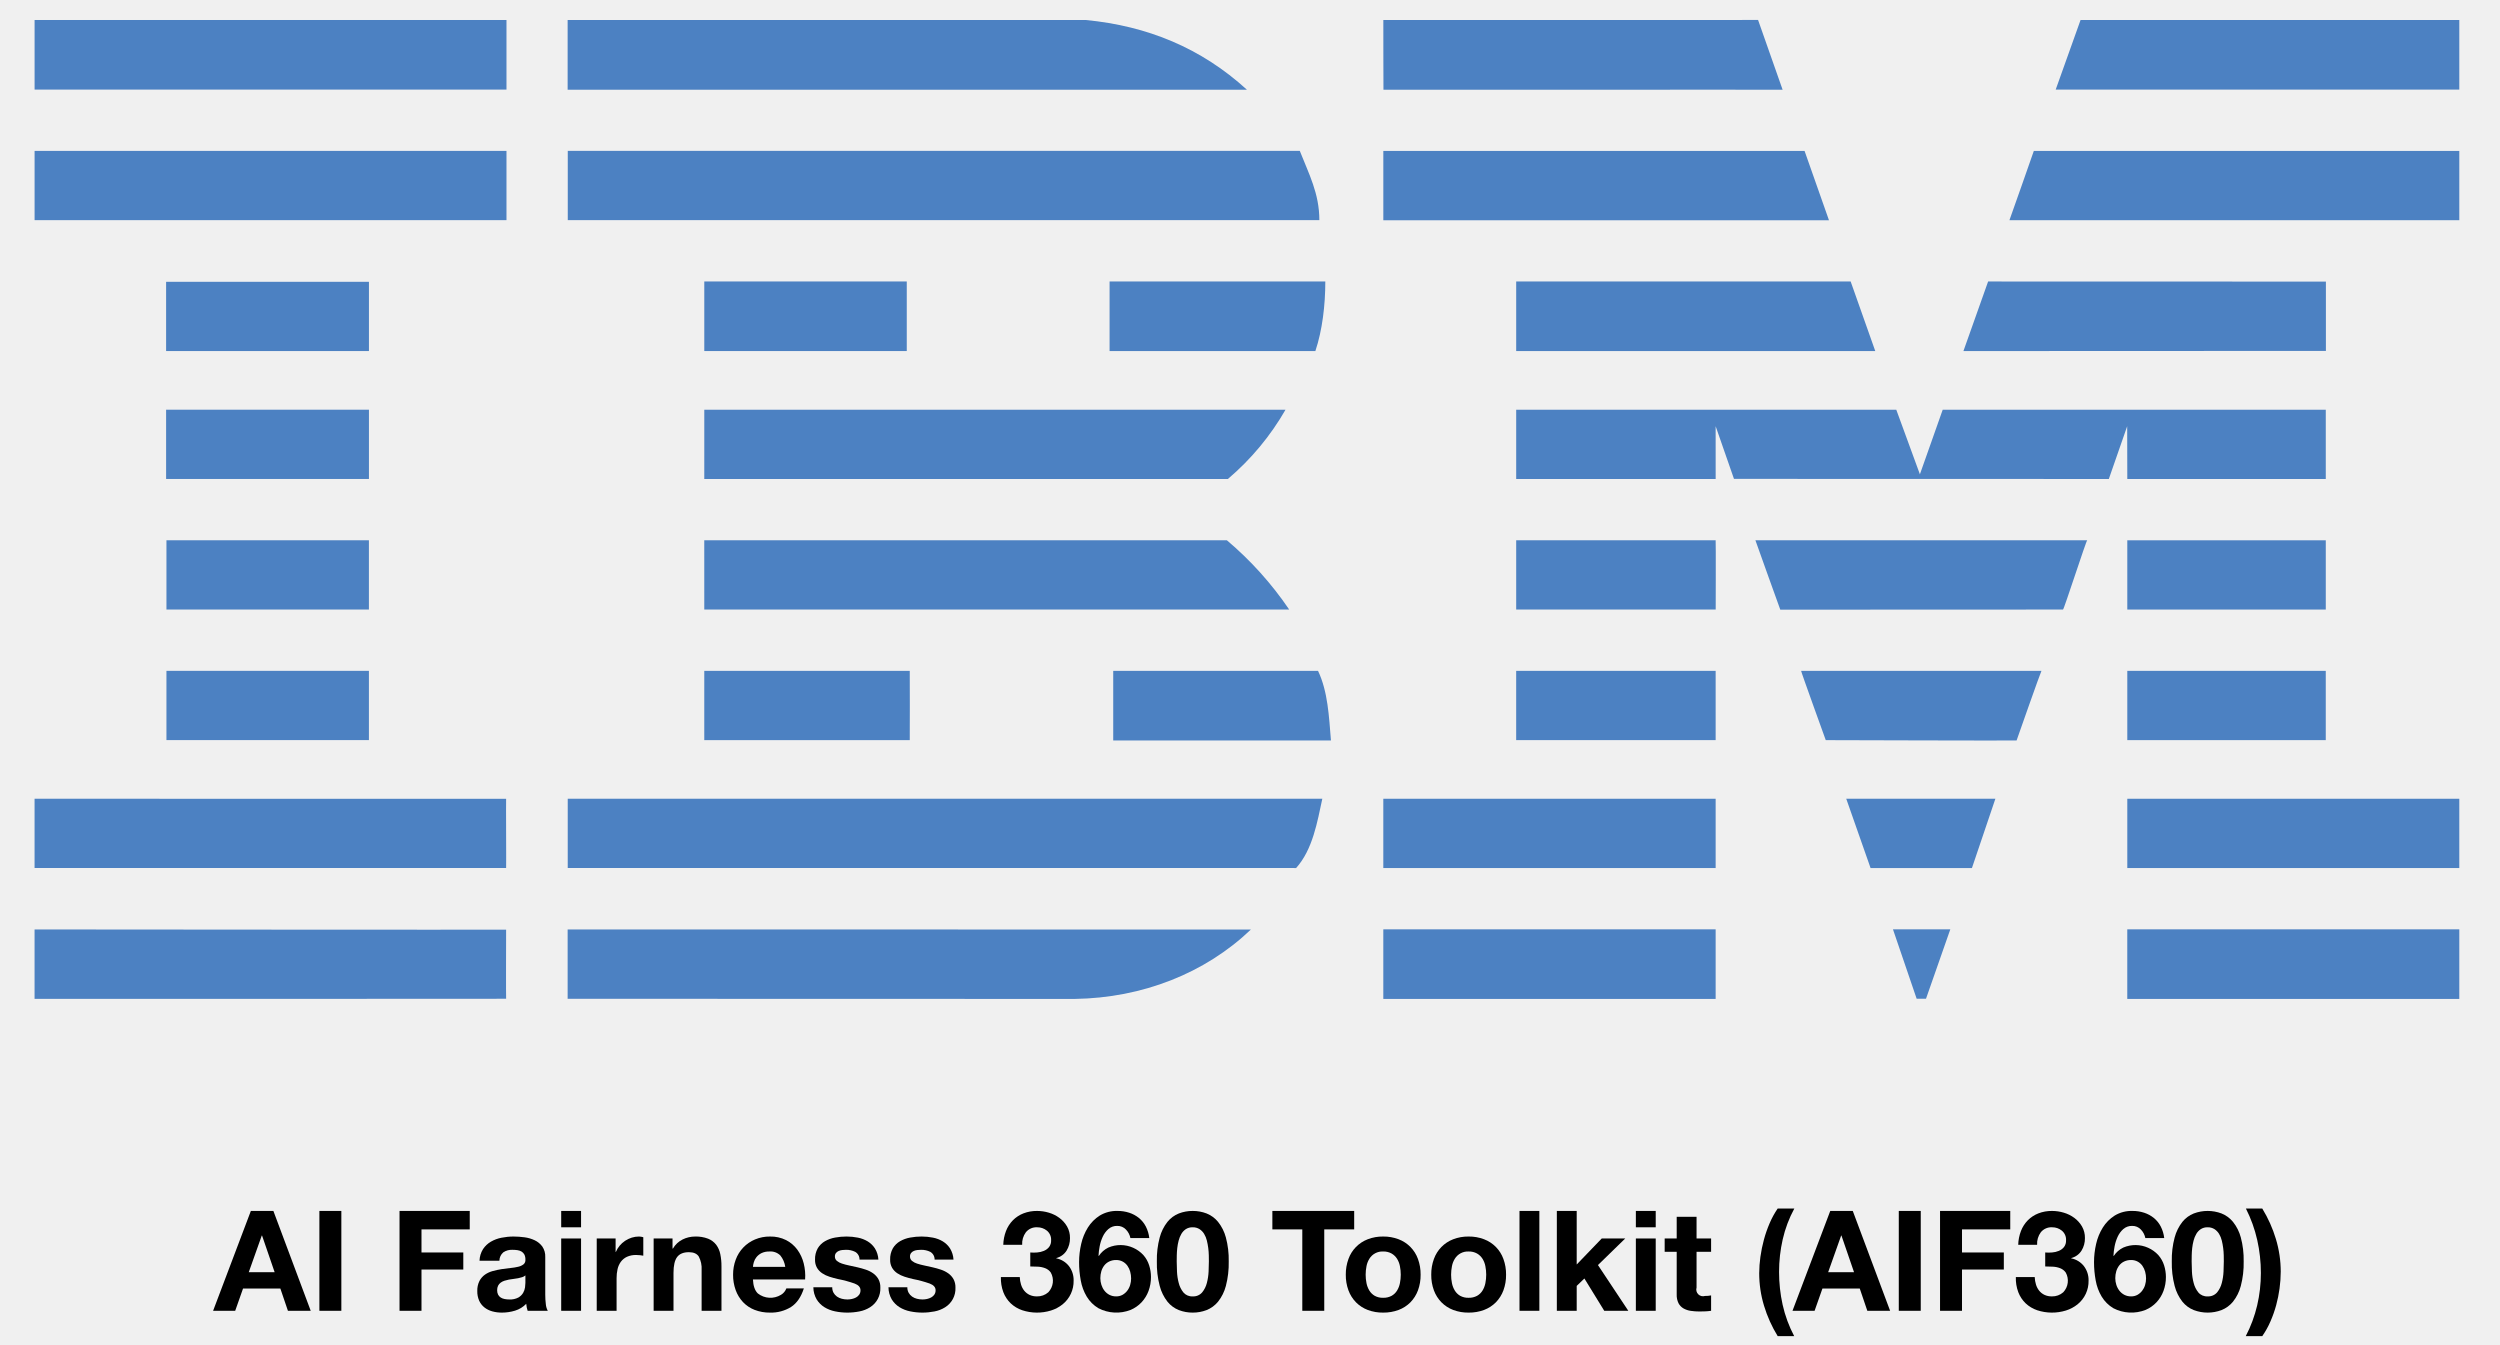
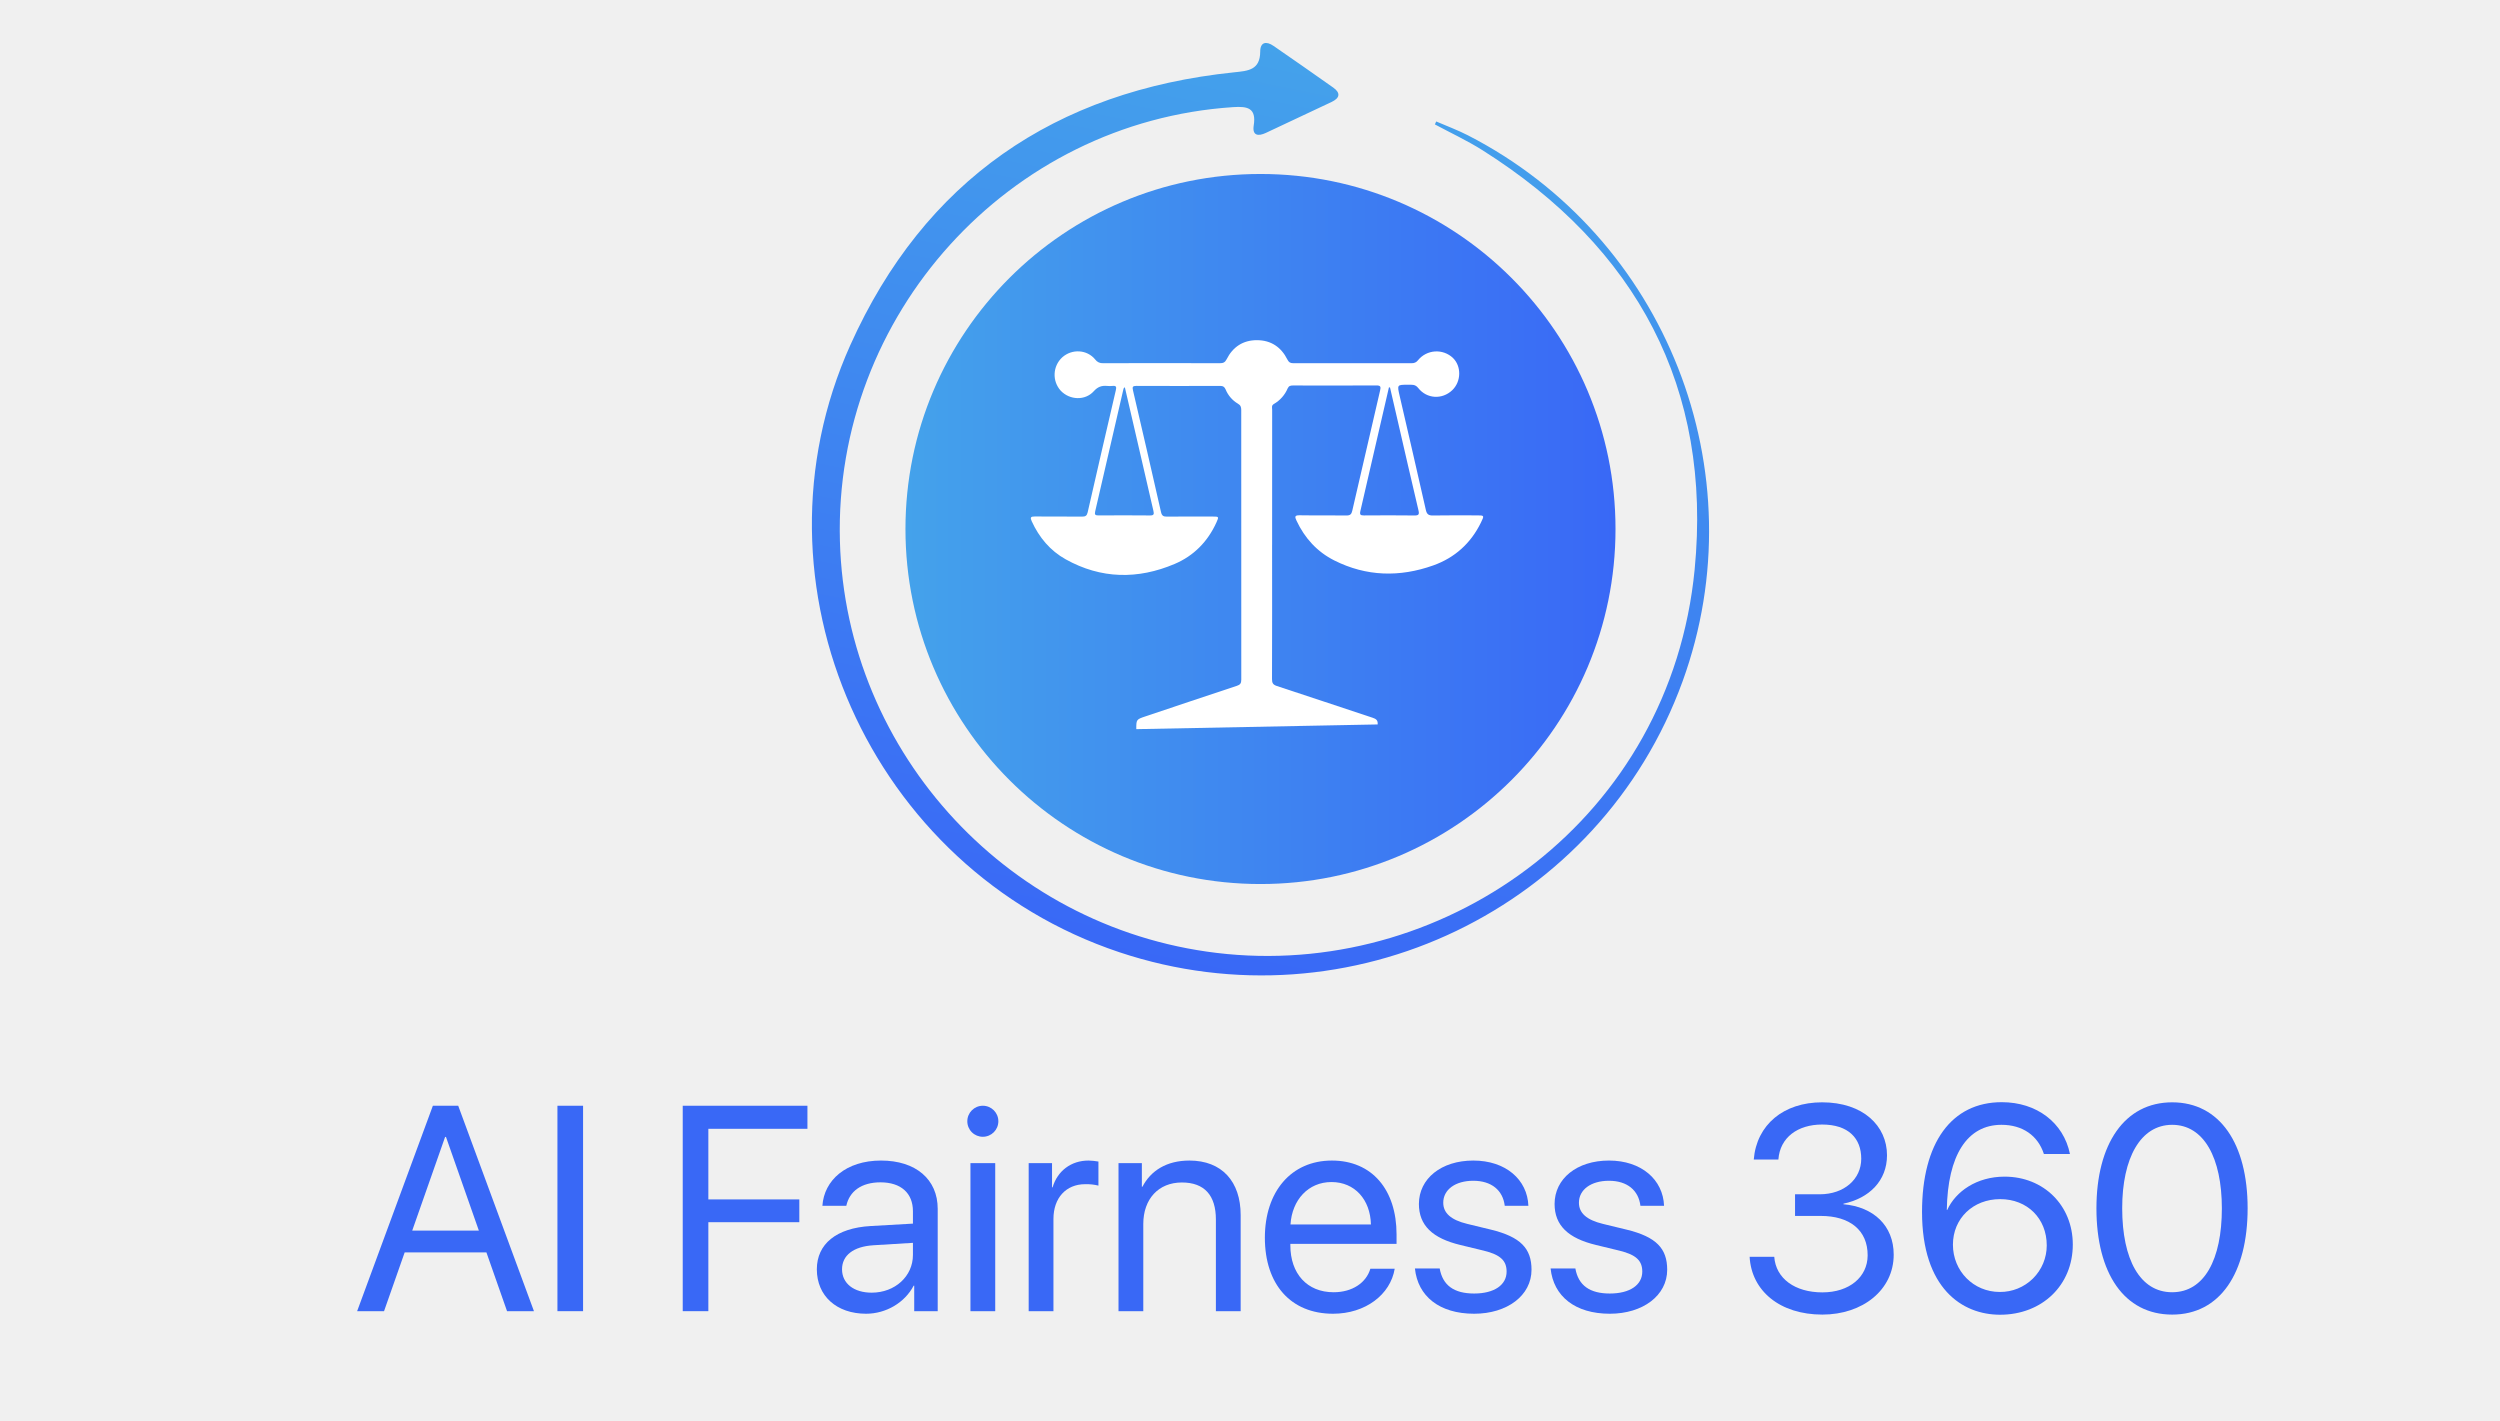
- <svg xmlns="http://www.w3.org/2000/svg" id="Layer_1" data-name="Layer 1" viewBox="0 0 1083.787 582.841">
+ <svg xmlns="http://www.w3.org/2000/svg" xmlns:xlink="http://www.w3.org/1999/xlink" id="Layer_1" data-name="Layer 1" viewBox="0 0 1978 1124">
  <defs>
-     <style>.cls-1{fill:#4c81c2;}</style>
+     <style>.cls-1{fill:#3968f6;}.cls-2{fill:url(#linear-gradient);}.cls-3{fill:#fff;}.cls-4{fill:url(#linear-gradient-2);}</style>
+     <linearGradient id="linear-gradient" x1="716.402" y1="418.551" x2="1278.19" y2="418.551" gradientUnits="userSpaceOnUse">
+       <stop offset="0" stop-color="#44a2eb" />
+       <stop offset="1" stop-color="#3968f6" />
+     </linearGradient>
+     <linearGradient id="linear-gradient-2" x1="11159.196" y1="-7872.619" x2="11889.988" y2="-7872.619" gradientTransform="matrix(-0.20036, 0.97972, 0.97972, 0.20036, 11021.618, -9307.138)" xlink:href="#linear-gradient" />
  </defs>
-   <polygon class="cls-1" points="1066.147 38.848 891.172 38.848 901.951 8.679 1066.147 8.679 1066.147 38.848" />
-   <path class="cls-1" d="M599.697,8.674l162.455-.019L772.789,38.897c.078-.043-173.038.037-173.038,0C599.752,38.854,599.647,8.674,599.697,8.674Z" />
-   <path class="cls-1" d="M470.675,8.668c26.776,2.583,50.048,12.122,69.879,30.223,0,0-294.475.031-294.475,0V8.661Z" />
-   <rect class="cls-1" x="14.995" y="8.668" width="204.571" height="30.17" />
-   <path class="cls-1" d="M1066.147,95.451H871.121S881.758,65.442,881.693,65.429h184.454Z" />
-   <polygon class="cls-1" points="792.888 95.488 599.689 95.488 599.689 65.423 782.304 65.423 792.888 95.488" />
-   <path class="cls-1" d="M563.484,65.416c3.88,9.913,8.475,18.387,8.475,30.023H246.134V65.416Z" />
-   <rect class="cls-1" x="14.995" y="65.416" width="204.571" height="30.023" />
-   <polygon class="cls-1" points="851.171 152.194 861.874 122.033 1008.314 122.075 1008.314 152.127 851.171 152.194" />
-   <polygon class="cls-1" points="802.287 122.025 812.955 152.194 657.291 152.194 657.291 122.025 802.287 122.025" />
-   <path class="cls-1" d="M574.542,122.019c0,10.344-1.298,21.123-4.309,30.175H481.02v-30.175Z" />
-   <rect class="cls-1" x="72.012" y="122.166" width="87.929" height="30.022" />
-   <rect class="cls-1" x="305.32" y="122.019" width="87.777" height="30.168" />
-   <path class="cls-1" d="M743.758,184.769s.025,22.834.007,22.877H657.291v-30.022H822.069L832.304,205.616c.048.018,9.868-28.06,9.888-27.999h166.068v30.029H922.213c-.008-.043-.048-22.871-.048-22.871l-7.959,22.871-162.502-.043Z" />
-   <path class="cls-1" d="M305.32,177.617H557.3v-.012a113.395,113.395,0,0,1-24.996,30.041s-226.99.042-226.99,0C305.314,207.603,305.32,177.671,305.32,177.617Z" />
-   <rect class="cls-1" x="72.012" y="177.611" width="87.929" height="30.03" />
-   <rect class="cls-1" x="922.213" y="234.226" width="86.047" height="30.023" />
-   <path class="cls-1" d="M743.758,234.226H657.291v30.023c-.043-.016,86.492.01,86.492,0C743.783,264.234,743.88,234.226,743.758,234.226Z" />
-   <path class="cls-1" d="M904.833,234.226c-.391-.044-10.079,30.007-10.486,30.023l-122.564.052c-.096-.047-10.777-30.119-10.785-30.075Z" />
-   <path class="cls-1" d="M305.308,234.219H531.872a148.203,148.203,0,0,1,27.014,30.03c.413-.016-253.571.01-253.571,0C305.314,264.234,305.308,234.25,305.308,234.219Z" />
-   <path class="cls-1" d="M159.928,264.242V234.219H72.158s.018,30.015,0,30.015Z" />
-   <rect class="cls-1" x="922.213" y="290.829" width="86.041" height="30.028" />
-   <rect class="cls-1" x="657.286" y="290.829" width="86.472" height="30.023" />
-   <path class="cls-1" d="M874.224,320.998c.023-.136,10.613-30.195,10.777-30.169H780.811c-.181-.013,10.682,30.033,10.682,30.033S874.205,321.123,874.224,320.998Z" />
-   <path class="cls-1" d="M305.314,320.852c0,.12-.006-30.023,0-30.028h89.08s.08,30.039,0,30.039C394.309,320.862,305.314,320.826,305.314,320.852Z" />
-   <path class="cls-1" d="M571.386,290.824c4.307,9.051,4.739,19.822,5.598,30.166H482.597V290.824Z" />
-   <rect class="cls-1" x="72.158" y="290.824" width="87.771" height="30.021" />
-   <rect class="cls-1" x="922.213" y="346.274" width="143.93" height="30.036" />
-   <rect class="cls-1" x="599.684" y="346.274" width="144.074" height="30.036" />
-   <polygon class="cls-1" points="854.863 376.31 810.918 376.31 800.374 346.274 865.026 346.274 854.863 376.31" />
-   <path class="cls-1" d="M14.983,346.274v30.023h204.43c.085.047-.092-30.005,0-30.005C219.498,346.292,14.745,346.274,14.983,346.274Z" />
-   <path class="cls-1" d="M573.244,346.274c-2.152,9.906-4.124,21.981-11.362,30.036l-2.699-.013H246.122V346.274Z" />
-   <polygon class="cls-1" points="834.946 432.978 830.901 432.978 820.63 402.882 845.486 402.882 834.946 432.978" />
-   <rect class="cls-1" x="922.205" y="402.882" width="143.937" height="30.169" />
-   <path class="cls-1" d="M246.078,432.978V402.931s295.351.037,296.198.037c-19.83,18.957-47.038,29.658-76.342,30.083L246.122,432.991" />
-   <rect class="cls-1" x="599.684" y="402.882" width="144.074" height="30.169" />
-   <path class="cls-1" d="M219.413,403.015s-.092,29.963,0,29.963c.085,0-204.37.123-204.43.06-.056-.06.055-30.107,0-30.107C14.927,402.931,219.321,403.114,219.413,403.015Z" />
-   <path d="M118.513,524.958l16.188,43.29h-9.883l-3.274-9.64H105.356l-3.395,9.64H92.381l16.37-43.29Zm.546,26.556-5.457-15.886h-.121l-5.639,15.886Z" />
-   <path d="M147.98,524.958v43.29h-9.519V524.958Z" />
-   <path d="M203.638,524.958V532.961H182.721v10.004h18.129v7.397H182.721v17.886h-9.519V524.958Z" />
-   <path d="M207.881,546.542a10.001,10.001,0,0,1,1.516-5.032,10.321,10.321,0,0,1,3.395-3.213,14.785,14.785,0,0,1,4.638-1.728,26.389,26.389,0,0,1,5.184-.515,35.199,35.199,0,0,1,4.79.334,14.676,14.676,0,0,1,4.426,1.303,8.719,8.719,0,0,1,3.274,2.698,7.538,7.538,0,0,1,1.273,4.578v16.309a32.632,32.632,0,0,0,.243,4.062,7.319,7.319,0,0,0,.849,2.91H228.738a12.125,12.125,0,0,1-.394-1.486,12.609,12.609,0,0,1-.212-1.546,11.214,11.214,0,0,1-4.851,2.971,19.481,19.481,0,0,1-5.699.849,15.38,15.38,0,0,1-4.183-.546,9.569,9.569,0,0,1-3.395-1.697,7.897,7.897,0,0,1-2.274-2.91,9.838,9.838,0,0,1-.818-4.183,9.132,9.132,0,0,1,.94-4.396,7.855,7.855,0,0,1,2.425-2.759,10.871,10.871,0,0,1,3.395-1.546,36.654,36.654,0,0,1,3.85-.819q1.939-.302,3.82-.485a22.917,22.917,0,0,0,3.335-.546,5.813,5.813,0,0,0,2.304-1.061,2.33,2.33,0,0,0,.788-2.031,4.57,4.57,0,0,0-.455-2.213,3.35,3.35,0,0,0-1.212-1.273,4.787,4.787,0,0,0-1.758-.606A14.466,14.466,0,0,0,222.19,541.813a6.533,6.533,0,0,0-4.001,1.091,4.871,4.871,0,0,0-1.698,3.638Zm19.887,6.366a3.849,3.849,0,0,1-1.364.758,13.994,13.994,0,0,1-1.758.455q-.941.181-1.971.303-1.032.123-2.061.303a15.56,15.56,0,0,0-1.91.485,5.652,5.652,0,0,0-1.637.819,3.886,3.886,0,0,0-1.122,1.303,4.193,4.193,0,0,0-.424,2.001,4.043,4.043,0,0,0,.424,1.94,3.243,3.243,0,0,0,1.152,1.243,4.86,4.86,0,0,0,1.698.637,10.815,10.815,0,0,0,2.001.182,7.608,7.608,0,0,0,3.941-.849,5.685,5.685,0,0,0,2.062-2.031,6.507,6.507,0,0,0,.818-2.395,16.562,16.562,0,0,0,.151-1.94Z" />
-   <path d="M243.289,532.052v-7.094h8.609v7.094Zm8.609,4.85v31.346h-8.609V536.902Z" />
-   <path d="M266.874,536.902v5.821h.121a10.547,10.547,0,0,1,1.637-2.698,10.736,10.736,0,0,1,2.364-2.122,11.583,11.583,0,0,1,2.85-1.364,10.28,10.28,0,0,1,3.153-.485,6.73,6.73,0,0,1,1.88.303v8.003q-.607-.121-1.455-.212a15.44,15.44,0,0,0-1.637-.091,9.179,9.179,0,0,0-4.002.788,6.931,6.931,0,0,0-2.637,2.152,8.618,8.618,0,0,0-1.425,3.183,17.317,17.317,0,0,0-.424,3.941v14.127h-8.61V536.902Z" />
-   <path d="M291.55,536.902v4.366h.182a9.881,9.881,0,0,1,4.244-3.971,12.282,12.282,0,0,1,5.336-1.243,14.634,14.634,0,0,1,5.669.94A8.416,8.416,0,0,1,310.466,539.6a10.1,10.1,0,0,1,1.788,4.062,25.291,25.291,0,0,1,.515,5.305v19.281h-8.61v-17.704a10.992,10.992,0,0,0-1.212-5.79q-1.214-1.91-4.305-1.91-3.517,0-5.093,2.092-1.577,2.091-1.576,6.881v16.431h-8.61V536.902Z" />
-   <path d="M328.533,560.73a8.828,8.828,0,0,0,10.065.576,5.41,5.41,0,0,0,2.304-2.759h7.579q-1.819,5.639-5.578,8.064a16.419,16.419,0,0,1-9.094,2.425,17.897,17.897,0,0,1-6.669-1.182,13.86,13.86,0,0,1-5.032-3.365,15.129,15.129,0,0,1-3.183-5.214,19.074,19.074,0,0,1-1.122-6.669,18.282,18.282,0,0,1,1.152-6.548,15.155,15.155,0,0,1,8.336-8.731,16.234,16.234,0,0,1,6.518-1.273,14.906,14.906,0,0,1,6.972,1.546,13.925,13.925,0,0,1,4.881,4.153,17.08,17.08,0,0,1,2.759,5.942,22.161,22.161,0,0,1,.606,6.973H326.411Q326.593,558.85,328.533,560.73Zm9.731-16.492a6.049,6.049,0,0,0-4.699-1.698,7.496,7.496,0,0,0-3.425.697,6.535,6.535,0,0,0-2.183,1.728,6.335,6.335,0,0,0-1.152,2.183,9.861,9.861,0,0,0-.394,2.062H340.417A9.952,9.952,0,0,0,338.264,544.238Z" />
-   <path d="M361.364,560.457a5.034,5.034,0,0,0,1.485,1.637,6.371,6.371,0,0,0,2.092.94,9.819,9.819,0,0,0,2.455.303,9.156,9.156,0,0,0,1.91-.212,6.481,6.481,0,0,0,1.819-.667,4.127,4.127,0,0,0,1.364-1.212,3.183,3.183,0,0,0,.546-1.91q0-1.939-2.577-2.91a51.637,51.637,0,0,0-7.185-1.94q-1.88-.424-3.668-1.001a12.486,12.486,0,0,1-3.183-1.516,7.357,7.357,0,0,1-2.243-2.365,6.693,6.693,0,0,1-.849-3.486,9.434,9.434,0,0,1,1.182-4.972,8.718,8.718,0,0,1,3.123-3.062,13.692,13.692,0,0,1,4.365-1.577,26.911,26.911,0,0,1,4.972-.455,24.845,24.845,0,0,1,4.941.485,13.103,13.103,0,0,1,4.275,1.637,9.825,9.825,0,0,1,3.123,3.062,10.295,10.295,0,0,1,1.485,4.82H372.611a3.769,3.769,0,0,0-1.879-3.365,8.602,8.602,0,0,0-4.002-.879,14.891,14.891,0,0,0-1.576.091,5.265,5.265,0,0,0-1.546.394,3.185,3.185,0,0,0-1.182.879,2.321,2.321,0,0,0-.485,1.546,2.359,2.359,0,0,0,.849,1.88,6.543,6.543,0,0,0,2.213,1.182,27.673,27.673,0,0,0,3.123.819q1.757.363,3.577.788a36.666,36.666,0,0,1,3.668,1.031,12.104,12.104,0,0,1,3.183,1.607,7.785,7.785,0,0,1,2.243,2.486,7.302,7.302,0,0,1,.849,3.668,9.521,9.521,0,0,1-4.486,8.549,13.283,13.283,0,0,1-4.578,1.788,26.738,26.738,0,0,1-5.244.515,25.95,25.95,0,0,1-5.336-.546,14.069,14.069,0,0,1-4.638-1.819,10.392,10.392,0,0,1-3.335-3.365,10.529,10.529,0,0,1-1.425-5.244h8.185A4.715,4.715,0,0,0,361.364,560.457Z" />
-   <path d="M393.922,560.457a5.034,5.034,0,0,0,1.485,1.637,6.371,6.371,0,0,0,2.092.94,9.819,9.819,0,0,0,2.455.303,9.156,9.156,0,0,0,1.91-.212,6.481,6.481,0,0,0,1.819-.667,4.127,4.127,0,0,0,1.364-1.212,3.183,3.183,0,0,0,.546-1.91q0-1.939-2.577-2.91A51.637,51.637,0,0,0,395.832,554.485q-1.88-.424-3.668-1.001a12.486,12.486,0,0,1-3.183-1.516,7.357,7.357,0,0,1-2.243-2.365,6.693,6.693,0,0,1-.849-3.486,9.434,9.434,0,0,1,1.182-4.972,8.718,8.718,0,0,1,3.123-3.062,13.693,13.693,0,0,1,4.365-1.577,26.911,26.911,0,0,1,4.972-.455,24.845,24.845,0,0,1,4.941.485,13.103,13.103,0,0,1,4.275,1.637A9.826,9.826,0,0,1,411.869,541.237a10.295,10.295,0,0,1,1.485,4.82h-8.185a3.769,3.769,0,0,0-1.879-3.365,8.602,8.602,0,0,0-4.002-.879,14.891,14.891,0,0,0-1.576.091,5.265,5.265,0,0,0-1.546.394,3.185,3.185,0,0,0-1.182.879,2.321,2.321,0,0,0-.485,1.546,2.359,2.359,0,0,0,.849,1.88,6.543,6.543,0,0,0,2.213,1.182,27.672,27.672,0,0,0,3.123.819q1.757.363,3.577.788a36.667,36.667,0,0,1,3.668,1.031,12.103,12.103,0,0,1,3.183,1.607,7.785,7.785,0,0,1,2.243,2.486,7.302,7.302,0,0,1,.849,3.668,9.521,9.521,0,0,1-4.486,8.549,13.283,13.283,0,0,1-4.578,1.788,26.738,26.738,0,0,1-5.244.515,25.95,25.95,0,0,1-5.336-.546,14.069,14.069,0,0,1-4.638-1.819,10.392,10.392,0,0,1-3.335-3.365,10.529,10.529,0,0,1-1.425-5.244h8.185A4.715,4.715,0,0,0,393.922,560.457Z" />
-   <path d="M449.61,542.965a9.326,9.326,0,0,0,2.94-.697,5.644,5.644,0,0,0,2.243-1.667,4.507,4.507,0,0,0,.879-2.91,5.045,5.045,0,0,0-1.819-4.184,6.508,6.508,0,0,0-4.184-1.455,5.867,5.867,0,0,0-4.941,2.152,8.33,8.33,0,0,0-1.607,5.427h-8.185a18.021,18.021,0,0,1,1.182-5.972,13.638,13.638,0,0,1,2.971-4.638,13.164,13.164,0,0,1,4.577-3.001,15.967,15.967,0,0,1,5.942-1.061,17.796,17.796,0,0,1,5.093.758,14.525,14.525,0,0,1,4.577,2.274,12.311,12.311,0,0,1,3.304,3.698,9.805,9.805,0,0,1,1.273,5.032,10.04,10.04,0,0,1-1.486,5.457,7.451,7.451,0,0,1-4.456,3.214v.121a9.248,9.248,0,0,1,5.517,3.395,9.957,9.957,0,0,1,2.001,6.245,12.856,12.856,0,0,1-4.79,10.307,15.38,15.38,0,0,1-5.032,2.668,20.503,20.503,0,0,1-12.459-.121,13.655,13.655,0,0,1-5.002-3.001,13.288,13.288,0,0,1-3.183-4.82,16.985,16.985,0,0,1-1.061-6.548h8.185a12.183,12.183,0,0,0,.546,3.244,7.968,7.968,0,0,0,1.395,2.668,6.616,6.616,0,0,0,2.273,1.789,7.309,7.309,0,0,0,3.244.667,7.101,7.101,0,0,0,4.911-1.789,7.257,7.257,0,0,0,1.061-8.579,5.394,5.394,0,0,0-2.395-1.849,10.04,10.04,0,0,0-3.183-.667q-1.728-.091-3.304-.091v-6.063A18.007,18.007,0,0,0,449.61,542.965Z" />
-   <path d="M488.111,533.021a5.008,5.008,0,0,0-3.759-1.576,5.606,5.606,0,0,0-3.85,1.364,9.947,9.947,0,0,0-2.456,3.335,18,18,0,0,0-1.334,4.214,26.688,26.688,0,0,0-.485,4.002l.121.121a10.296,10.296,0,0,1,4.123-3.638,13.373,13.373,0,0,1,10.792.091,13.357,13.357,0,0,1,4.426,3.183,12.308,12.308,0,0,1,2.486,4.426,16.587,16.587,0,0,1,.788,5.032,17.168,17.168,0,0,1-1.061,6.093,14.555,14.555,0,0,1-3.031,4.911,14.054,14.054,0,0,1-4.699,3.274,16.874,16.874,0,0,1-14.006-.727,14.712,14.712,0,0,1-5.032-5.002,20.606,20.606,0,0,1-2.607-7.003,43.493,43.493,0,0,1-.727-7.973,34.972,34.972,0,0,1,.909-7.882,22.993,22.993,0,0,1,2.91-7.124,16.391,16.391,0,0,1,5.154-5.184,14.083,14.083,0,0,1,7.7-2.001,16.031,16.031,0,0,1,5.093.788,13.11,13.11,0,0,1,4.184,2.273,11.771,11.771,0,0,1,2.971,3.668,14.691,14.691,0,0,1,1.516,5.032h-8.185A7.315,7.315,0,0,0,488.111,533.021Zm-7.245,13.854a6.024,6.024,0,0,0-2.152,1.728,7.553,7.553,0,0,0-1.273,2.516,10.453,10.453,0,0,0-.425,3.001,9.43,9.43,0,0,0,.455,2.88,8.049,8.049,0,0,0,1.334,2.546,6.564,6.564,0,0,0,2.152,1.789,6.174,6.174,0,0,0,2.91.667,5.516,5.516,0,0,0,2.759-.667,6.768,6.768,0,0,0,2.031-1.758,7.628,7.628,0,0,0,1.273-2.486,9.755,9.755,0,0,0,.425-2.85,10.999,10.999,0,0,0-.394-2.94,8.227,8.227,0,0,0-1.182-2.547,6.09,6.09,0,0,0-2.031-1.819,5.794,5.794,0,0,0-2.88-.697A6.754,6.754,0,0,0,480.866,546.876Z" />
-   <path d="M502.753,536.447a18.705,18.705,0,0,1,3.365-6.76,12.063,12.063,0,0,1,4.941-3.638,16.39,16.39,0,0,1,5.972-1.091,16.561,16.561,0,0,1,6.033,1.091,12.292,12.292,0,0,1,4.972,3.638,18.446,18.446,0,0,1,3.395,6.76,37.274,37.274,0,0,1,1.243,10.398,38.732,38.732,0,0,1-1.243,10.641,18.434,18.434,0,0,1-3.395,6.821,12.292,12.292,0,0,1-4.972,3.638,16.561,16.561,0,0,1-6.033,1.091,16.39,16.39,0,0,1-5.972-1.091,12.063,12.063,0,0,1-4.941-3.638,18.692,18.692,0,0,1-3.365-6.821,38.7,38.7,0,0,1-1.243-10.641A37.243,37.243,0,0,1,502.753,536.447ZM510.241,551.241a23.602,23.602,0,0,0,.758,4.972,10.657,10.657,0,0,0,2.031,4.092,4.881,4.881,0,0,0,4.002,1.698,5.042,5.042,0,0,0,4.092-1.698,10.439,10.439,0,0,0,2.062-4.092,23.629,23.629,0,0,0,.758-4.972q.121-2.576.121-4.396,0-1.091-.03-2.638a29.514,29.514,0,0,0-.242-3.183,29.852,29.852,0,0,0-.606-3.244,9.959,9.959,0,0,0-1.182-2.88,6.515,6.515,0,0,0-2.001-2.062,5.345,5.345,0,0,0-2.971-.788,5.193,5.193,0,0,0-2.941.788,6.329,6.329,0,0,0-1.94,2.062,11.144,11.144,0,0,0-1.182,2.88,22.343,22.343,0,0,0-.606,3.244q-.182,1.637-.212,3.183-.031,1.547-.03,2.638Q510.12,548.664,510.241,551.241Z" />
-   <path d="M551.591,532.961v-8.003h35.469V532.961h-12.975v35.287h-9.518V532.961Z" />
-   <path d="M584.574,545.784a14.334,14.334,0,0,1,8.367-8.549,17.895,17.895,0,0,1,6.669-1.182,18.145,18.145,0,0,1,6.7,1.182,14.275,14.275,0,0,1,8.397,8.549,19.257,19.257,0,0,1,1.152,6.821,19.004,19.004,0,0,1-1.152,6.791,14.736,14.736,0,0,1-3.274,5.184,14.271,14.271,0,0,1-5.123,3.304,18.584,18.584,0,0,1-6.7,1.152,18.328,18.328,0,0,1-6.669-1.152,14.309,14.309,0,0,1-5.093-3.304,14.7,14.7,0,0,1-3.274-5.184,18.986,18.986,0,0,1-1.152-6.791A19.239,19.239,0,0,1,584.574,545.784Zm7.822,10.489a9.743,9.743,0,0,0,1.243,3.214,6.603,6.603,0,0,0,2.334,2.273,7.117,7.117,0,0,0,3.638.849,7.288,7.288,0,0,0,3.669-.849,6.548,6.548,0,0,0,2.364-2.273,9.762,9.762,0,0,0,1.243-3.214,18.335,18.335,0,0,0,.364-3.668,18.796,18.796,0,0,0-.364-3.698,9.44,9.44,0,0,0-1.243-3.214,6.91,6.91,0,0,0-2.364-2.273,7.1,7.1,0,0,0-3.669-.879,6.621,6.621,0,0,0-5.972,3.153A9.423,9.423,0,0,0,592.396,548.907a18.797,18.797,0,0,0-.365,3.698A18.336,18.336,0,0,0,592.396,556.273Z" />
-   <path d="M621.619,545.784a14.334,14.334,0,0,1,8.367-8.549,17.895,17.895,0,0,1,6.669-1.182,18.145,18.145,0,0,1,6.7,1.182,14.275,14.275,0,0,1,8.397,8.549,19.257,19.257,0,0,1,1.152,6.821,19.004,19.004,0,0,1-1.152,6.791,14.736,14.736,0,0,1-3.274,5.184,14.271,14.271,0,0,1-5.123,3.304,18.584,18.584,0,0,1-6.7,1.152,18.328,18.328,0,0,1-6.669-1.152,14.309,14.309,0,0,1-5.093-3.304,14.7,14.7,0,0,1-3.274-5.184,18.986,18.986,0,0,1-1.152-6.791A19.239,19.239,0,0,1,621.619,545.784Zm7.822,10.489a9.744,9.744,0,0,0,1.243,3.214,6.603,6.603,0,0,0,2.334,2.273,7.117,7.117,0,0,0,3.638.849,7.288,7.288,0,0,0,3.669-.849,6.548,6.548,0,0,0,2.364-2.273,9.762,9.762,0,0,0,1.243-3.214,18.335,18.335,0,0,0,.364-3.668,18.796,18.796,0,0,0-.364-3.698,9.44,9.44,0,0,0-1.243-3.214,6.91,6.91,0,0,0-2.364-2.273,7.1,7.1,0,0,0-3.669-.879,6.621,6.621,0,0,0-5.972,3.153,9.423,9.423,0,0,0-1.243,3.214,18.796,18.796,0,0,0-.365,3.698A18.335,18.335,0,0,0,629.441,556.273Z" />
-   <path d="M667.333,524.958v43.29h-8.609V524.958Z" />
-   <path d="M683.522,524.958v23.221L694.375,536.902h10.186l-11.823,11.52,13.157,19.826H695.466l-8.609-14.006-3.335,3.214v10.792h-8.609V524.958Z" />
-   <path d="M709.169,532.052v-7.094h8.609v7.094Zm8.609,4.85v31.346h-8.609V536.902Z" />
-   <path d="M741.787,536.902v5.76H735.481V558.183a2.916,2.916,0,0,0,3.639,3.638q.727,0,1.394-.061a11.657,11.657,0,0,0,1.274-.182v6.669a20.498,20.498,0,0,1-2.426.242q-1.334.06-2.607.061a25.139,25.139,0,0,1-3.79-.273,8.937,8.937,0,0,1-3.153-1.061A5.61,5.61,0,0,1,727.66,564.974a8.009,8.009,0,0,1-.788-3.82V542.662h-5.214V536.902h5.214v-9.398H735.481V536.902Z" />
-   <path d="M772.829,537.296a63.415,63.415,0,0,0-1.577,14.097,65.648,65.648,0,0,0,1.546,14.248,54.865,54.865,0,0,0,5.002,13.581h-7.154a56.482,56.482,0,0,1-5.912-13.157,48.33,48.33,0,0,1-2.091-14.066,52.081,52.081,0,0,1,.515-7.124,59.704,59.704,0,0,1,1.516-7.427,53.261,53.261,0,0,1,2.486-7.154,36.962,36.962,0,0,1,3.486-6.366h7.215A52.793,52.793,0,0,0,772.829,537.296Z" />
-   <path d="M803.204,524.958l16.188,43.29h-9.882l-3.274-9.64H790.048l-3.396,9.64h-9.579l16.37-43.29Zm.546,26.556-5.457-15.886h-.122l-5.638,15.886Z" />
-   <path d="M832.671,524.958v43.29h-9.519V524.958Z" />
-   <path d="M871.474,524.958V532.961H850.557v10.004h18.129v7.397H850.557v17.886H841.038V524.958Z" />
-   <path d="M889.602,542.965a9.329,9.329,0,0,0,2.94-.697,5.646,5.646,0,0,0,2.243-1.667,4.507,4.507,0,0,0,.879-2.91,5.044,5.044,0,0,0-1.818-4.184,6.509,6.509,0,0,0-4.183-1.455,5.866,5.866,0,0,0-4.941,2.152,8.325,8.325,0,0,0-1.607,5.427h-8.186a18.042,18.042,0,0,1,1.182-5.972,13.658,13.658,0,0,1,2.971-4.638,13.158,13.158,0,0,1,4.578-3.001,15.962,15.962,0,0,1,5.942-1.061,17.793,17.793,0,0,1,5.092.758,14.519,14.519,0,0,1,4.578,2.274,12.318,12.318,0,0,1,3.305,3.698,9.809,9.809,0,0,1,1.273,5.032,10.04,10.04,0,0,1-1.486,5.457,7.452,7.452,0,0,1-4.456,3.214v.121a9.247,9.247,0,0,1,5.517,3.395,9.957,9.957,0,0,1,2.001,6.245,12.857,12.857,0,0,1-4.79,10.307,15.389,15.389,0,0,1-5.032,2.668,20.504,20.504,0,0,1-12.46-.121,13.66,13.66,0,0,1-5.002-3.001,13.288,13.288,0,0,1-3.183-4.82,17.009,17.009,0,0,1-1.061-6.548h8.185a12.217,12.217,0,0,0,.546,3.244,7.96,7.96,0,0,0,1.395,2.668,6.618,6.618,0,0,0,2.274,1.789,7.307,7.307,0,0,0,3.243.667,7.102,7.102,0,0,0,4.911-1.789,7.261,7.261,0,0,0,1.061-8.579,5.397,5.397,0,0,0-2.395-1.849,10.041,10.041,0,0,0-3.183-.667q-1.728-.091-3.305-.091v-6.063A18.012,18.012,0,0,0,889.602,542.965Z" />
-   <path d="M928.102,533.021a5.007,5.007,0,0,0-3.759-1.576,5.606,5.606,0,0,0-3.85,1.364,9.941,9.941,0,0,0-2.456,3.335,18,18,0,0,0-1.334,4.214,26.626,26.626,0,0,0-.485,4.002l.121.121a10.294,10.294,0,0,1,4.123-3.638,13.373,13.373,0,0,1,10.792.091,13.361,13.361,0,0,1,4.426,3.183,12.307,12.307,0,0,1,2.486,4.426,16.588,16.588,0,0,1,.788,5.032,17.177,17.177,0,0,1-1.061,6.093,14.557,14.557,0,0,1-3.032,4.911,14.046,14.046,0,0,1-4.699,3.274,16.873,16.873,0,0,1-14.005-.727,14.716,14.716,0,0,1-5.032-5.002,20.606,20.606,0,0,1-2.607-7.003,43.456,43.456,0,0,1-.728-7.973,34.949,34.949,0,0,1,.91-7.882,22.972,22.972,0,0,1,2.91-7.124,16.394,16.394,0,0,1,5.153-5.184,14.084,14.084,0,0,1,7.7-2.001,16.026,16.026,0,0,1,5.092.788,13.112,13.112,0,0,1,4.184,2.273,11.776,11.776,0,0,1,2.97,3.668,14.7,14.7,0,0,1,1.516,5.032h-8.186A7.315,7.315,0,0,0,928.102,533.021Zm-7.245,13.854a6.028,6.028,0,0,0-2.152,1.728,7.569,7.569,0,0,0-1.274,2.516,10.467,10.467,0,0,0-.424,3.001,9.405,9.405,0,0,0,.455,2.88,8.04,8.04,0,0,0,1.334,2.546,6.573,6.573,0,0,0,2.152,1.789,6.176,6.176,0,0,0,2.91.667,5.516,5.516,0,0,0,2.759-.667,6.768,6.768,0,0,0,2.031-1.758,7.637,7.637,0,0,0,1.274-2.486,9.768,9.768,0,0,0,.424-2.85,10.982,10.982,0,0,0-.394-2.94,8.235,8.235,0,0,0-1.182-2.547,6.102,6.102,0,0,0-2.031-1.819,5.798,5.798,0,0,0-2.88-.697A6.755,6.755,0,0,0,920.857,546.876Z" />
-   <path d="M942.745,536.447a18.725,18.725,0,0,1,3.365-6.76,12.068,12.068,0,0,1,4.941-3.638,17.051,17.051,0,0,1,12.005,0,12.288,12.288,0,0,1,4.972,3.638,18.446,18.446,0,0,1,3.396,6.76,37.306,37.306,0,0,1,1.243,10.398,38.764,38.764,0,0,1-1.243,10.641,18.434,18.434,0,0,1-3.396,6.821,12.288,12.288,0,0,1-4.972,3.638,17.051,17.051,0,0,1-12.005,0,12.068,12.068,0,0,1-4.941-3.638,18.712,18.712,0,0,1-3.365-6.821,38.732,38.732,0,0,1-1.243-10.641A37.274,37.274,0,0,1,942.745,536.447Zm7.488,14.794a23.602,23.602,0,0,0,.758,4.972,10.633,10.633,0,0,0,2.031,4.092,4.88,4.88,0,0,0,4.001,1.698,5.042,5.042,0,0,0,4.092-1.698,10.427,10.427,0,0,0,2.061-4.092,23.656,23.656,0,0,0,.758-4.972q.121-2.576.121-4.396,0-1.091-.03-2.638a29.306,29.306,0,0,0-.243-3.183,29.651,29.651,0,0,0-.606-3.244,9.947,9.947,0,0,0-1.182-2.88,6.512,6.512,0,0,0-2.001-2.062,5.342,5.342,0,0,0-2.97-.788,5.192,5.192,0,0,0-2.94.788,6.325,6.325,0,0,0-1.94,2.062,11.145,11.145,0,0,0-1.183,2.88,22.455,22.455,0,0,0-.606,3.244q-.181,1.637-.212,3.183-.031,1.547-.03,2.638Q950.112,548.664,950.233,551.241Z" />
-   <path d="M978.517,565.914a61.573,61.573,0,0,0,1.607-14.036,65.223,65.223,0,0,0-1.577-14.309,58.77,58.77,0,0,0-4.911-13.642h7.094a56.173,56.173,0,0,1,5.912,13.218,48.942,48.942,0,0,1,2.091,14.127,56.398,56.398,0,0,1-1.97,14.521,51.54,51.54,0,0,1-2.516,7.124,36.379,36.379,0,0,1-3.517,6.305h-7.154A56.976,56.976,0,0,0,978.517,565.914Z" />
+   <path class="cls-1" d="M384.841,990.881H320.185l-16.333,46.521H282.563l59.925-162.54h20.05l59.925,162.54H401.174ZM326.155,973.647h52.716l-26.02-74.117H352.175Z" />
+   <path class="cls-1" d="M441.049,1037.402v-162.54h20.275v162.54Z" />
+   <path class="cls-1" d="M540.173,1037.402v-162.54h98.673V893.109H560.448V948.979h71.977v18.022h-71.977v70.4Z" />
+   <path class="cls-1" d="M646.281,1004.286c0-20.05,15.432-32.666,42.465-34.242l33.567-1.916v-9.799c0-14.306-9.462-22.866-25.682-22.866-15.094,0-24.556,7.096-27.034,18.585H650.674c1.352-20.274,18.698-35.819,46.408-35.819,27.484,0,44.831,14.868,44.831,38.185v80.988H723.327v-20.163h-.451c-6.983,13.404-21.852,22.19-37.622,22.19C661.937,1039.429,646.281,1025.349,646.281,1004.286ZM722.313,992.909v-9.574l-31.314,1.915c-15.77,1.014-24.781,7.997-24.781,19.036,0,11.151,9.35,18.473,23.43,18.473C708.12,1022.758,722.313,1009.805,722.313,992.909Z" />
+   <path class="cls-1" d="M765.342,887.14a12.278,12.278,0,1,1,12.278,12.278A12.234,12.234,0,0,1,765.342,887.14Zm2.478,33.116h19.6v117.146H767.82Z" />
+   <path class="cls-1" d="M813.891,920.256h18.473v19.149h.451c3.83-12.954,14.644-21.176,28.385-21.176a50.536,50.536,0,0,1,7.885.788v19.037a39.44,39.44,0,0,0-10.476-1.126c-15.207,0-25.119,10.926-25.119,27.484v72.991H813.891Z" />
+   <path class="cls-1" d="M884.967,920.256H903.44v18.698h.451c6.533-12.616,19.036-20.726,37.171-20.726,25.682,0,40.551,16.558,40.551,43.141v76.032H962.013v-72.54c0-18.924-8.898-29.287-26.921-29.287-18.473,0-30.526,13.066-30.526,32.891v68.937H884.967Z" />
+   <path class="cls-1" d="M1103.49,1003.834c-3.379,20.501-23.204,35.595-48.773,35.595-33.567,0-53.955-23.316-53.955-60.149,0-36.383,20.726-61.051,53.053-61.051,31.652,0,51.139,22.979,51.139,58.459v7.436h-84.03v1.126c0,22.415,13.179,37.171,34.243,37.171,14.868,0,25.794-7.547,29.061-18.586Zm-82.453-35.031h63.642c-.451-19.599-12.729-33.566-31.202-33.566C1035.117,935.237,1022.276,949.317,1021.037,968.803Z" />
+   <path class="cls-1" d="M1165.668,918.229c25.682,0,42.803,15.094,43.592,35.819h-18.698c-1.464-12.277-10.476-19.824-24.894-19.824-14.305,0-23.767,7.097-23.767,17.347,0,8.11,5.97,13.63,19.036,16.784l18.585,4.505c23.655,5.745,32.215,14.981,32.215,31.765,0,20.388-19.261,34.806-45.394,34.806-27.484,0-44.605-13.854-46.858-35.819h19.6c2.365,13.404,11.376,19.824,27.259,19.824s25.682-6.758,25.682-17.346c0-8.449-4.618-13.292-18.022-16.559l-18.586-4.506c-22.077-5.294-32.778-15.545-32.778-32.44C1122.639,932.534,1140.324,918.229,1165.668,918.229Z" />
+   <path class="cls-1" d="M1273.015,918.229c25.682,0,42.803,15.094,43.592,35.819h-18.698c-1.464-12.277-10.476-19.824-24.894-19.824-14.305,0-23.767,7.097-23.767,17.347,0,8.11,5.97,13.63,19.036,16.784l18.585,4.505c23.655,5.745,32.215,14.981,32.215,31.765,0,20.388-19.261,34.806-45.394,34.806-27.484,0-44.605-13.854-46.858-35.819h19.6c2.365,13.404,11.376,19.824,27.259,19.824s25.682-6.758,25.682-17.346c0-8.449-4.618-13.292-18.022-16.559l-18.586-4.506C1240.687,979.73,1229.986,969.479,1229.986,952.584,1229.986,932.534,1247.67,918.229,1273.015,918.229Z" />
+   <path class="cls-1" d="M1420.237,944.924h19.487c19.374,0,32.891-11.94,32.891-28.16,0-16.108-10.138-27.034-30.976-27.034-19.149,0-33.341,10.138-34.581,27.709h-19.487c2.253-27.597,23.655-45.282,54.067-45.282,32.553,0,51.364,18.699,51.364,41.902,0,20.163-14.08,34.018-34.468,38.298v.451c23.655,2.027,39.762,16.783,39.762,39.875,0,27.935-24.556,47.421-56.433,47.421-33.68,0-56.095-18.811-57.56-45.731H1403.791c1.239,17.234,16.446,28.16,38.073,28.16,21.401,0,35.707-12.166,35.819-29.174.113-20.051-14.192-31.314-37.059-31.314h-20.388Z" />
+   <path class="cls-1" d="M1520.712,958.891c0-54.743,23.316-86.845,63.079-86.845,27.597,0,48.886,16.107,53.955,41.001h-20.613c-4.731-14.643-16.896-23.091-33.567-23.091-27.146,0-42.578,24.105-43.254,67.359h.338c6.646-14.644,23.317-26.358,45.394-26.358,30.976,0,53.955,22.866,53.955,53.73,0,32.103-24.218,55.531-57.56,55.531C1552.477,1040.217,1520.712,1019.379,1520.712,958.891Zm98.673,26.471c0-21.289-15.319-36.608-36.834-36.608s-37.396,15.319-37.396,36.045c0,20.838,16.22,37.396,37.059,37.396A36.779,36.779,0,0,0,1619.385,985.362Z" />
+   <path class="cls-1" d="M1658.697,956.076c0-50.914,22.19-83.917,59.925-83.917,37.734,0,59.699,32.779,59.699,83.805,0,51.363-21.852,84.142-59.699,84.142C1680.662,1040.105,1658.697,1007.44,1658.697,956.076Zm99.236,0c0-39.987-14.193-66.12-39.312-66.12-25.119,0-39.537,26.358-39.537,66.008,0,40.55,14.08,66.457,39.537,66.457C1743.966,1022.42,1757.934,996.626,1757.934,956.076Z" />
+   <circle class="cls-2" cx="997.296" cy="418.551" r="280.894" />
+   <path class="cls-3" d="M1168.415,407.769c-11.543.001-23.088-.131-34.627.081-3.456.063-4.878-.916-5.666-4.415-6.797-30.163-13.798-60.279-20.76-90.404-1.996-8.64-2.03-8.666,6.736-8.611,2.867.017,5.582-.511,7.962,2.532,6.831,8.731,19.037,9.328,26.953,1.769,7.186-6.862,7.399-18.981.451-25.623a18.889,18.889,0,0,0-27.47,1.827,5.795,5.795,0,0,1-5.117,2.428q-46.85-.081-93.701.015c-2.374.006-3.518-.789-4.58-2.902-4.93-9.807-12.91-15.264-23.995-15.319-11.091-.055-19.159,5.312-24.105,15.114-1.261,2.498-2.71,3.113-5.302,3.107q-46.239-.121-92.478-.006a6.957,6.957,0,0,1-6.141-2.878c-6.465-7.991-18.424-8.651-26.15-1.742a18.771,18.771,0,0,0-1.19,26.365c7.07,7.495,19.322,8.049,26.158.429,3.144-3.505,6.264-4.594,10.515-4.189a23.451,23.451,0,0,0,4.476-.005c2.725-.266,3.073.765,2.489,3.273q-11.273,48.349-22.313,96.752c-.607,2.667-1.763,3.409-4.401,3.381-12.491-.132-24.987.012-37.479-.105-3.178-.03-3.736.8-2.416,3.696,5.865,12.867,14.622,23.348,26.918,30.199,28.001,15.602,57.075,16.015,86.201,3.655,15.104-6.41,26.197-17.693,33.044-32.818,2.081-4.599,2-4.677-2.887-4.682-12.086-.011-24.174-.084-36.258.06-2.78.034-4.022-.666-4.68-3.564q-10.93-48.214-22.191-96.353c-.659-2.815-.14-3.523,2.7-3.512q33.202.133,66.405.01c2.288-.008,3.334.834,4.221,2.847a23.241,23.241,0,0,0,9.701,11.209c2.114,1.202,2.634,2.667,2.633,4.926q-.067,106.738.034,213.475c.003,2.812-.855,3.975-3.519,4.853-24.091,7.945-48.13,16.052-72.184,24.113-7.372,2.47-7.371,2.473-7.374,10.144l190.964-3.722c.314-3.245-1.137-4.373-4.005-5.316-25.257-8.303-50.438-16.836-75.71-25.092-3.073-1.004-3.868-2.387-3.86-5.435q.151-53.164.065-106.33h.017q0-53.37.036-106.738c.002-1.609-.75-3.465,1.401-4.667a25.864,25.864,0,0,0,10.87-12.305c.901-1.976,2.225-2.306,4.165-2.302,21.997.054,43.996.113,65.993-.038,3.521-.025,3.626,1.187,2.963,4.023q-11.115,47.549-22.022,95.145c-.617,2.699-1.621,3.762-4.568,3.719-12.355-.18-24.717.064-37.07-.154-4.022-.071-3.87,1.24-2.503,4.167,6.485,13.884,16.335,24.732,29.98,31.587,25.392,12.755,51.71,13.359,78.208,3.929,17.079-6.077,29.78-17.529,37.782-33.948C1174.482,407.783,1174.449,407.768,1168.415,407.769Zm-268.817-59.842c4.326,18.767,8.584,37.55,12.992,56.297.626,2.659.285,3.629-2.69,3.602q-20.365-.183-40.733-.021c-2.564.017-3.28-.549-2.653-3.238q11.173-47.954,22.167-95.95c.178-.772.216-1.642,1.293-2.222Q894.805,327.235,899.599,347.927Zm219.425,59.915c-13.286-.174-26.576-.118-39.863-.028-2.711.019-3.506-.577-2.829-3.483q11.399-48.852,22.573-97.756.428-.039.856-.079,2.959,12.811,5.918,25.622c5.514,23.885,10.966,47.786,16.609,71.642C1123.077,407.094,1122.413,407.887,1119.024,407.842Z" />
+   <g id="vhMTIq">
+     <path class="cls-4" d="M1135.273,98.431c12.58,6.769,25.621,12.81,37.669,20.421,122.048,77.104,181.86,188.138,167.858,331.812-19.131,196.306-193.874,321.024-369.959,304.166C799.913,738.467,669.068,596.413,664.537,428.057c-4.814-178.864,133.356-331.655,311.176-343.299,11.3-.74,18.441.607,16.229,14.516-1.266,7.961,3.439,8.767,9.565,5.898q26.055-12.204,52.066-24.503c6.481-3.07,7.356-7.089,1.234-11.415q-23.49-16.597-47.171-32.923C1001.946,32.393,997.124,33.174,997.086,40.76c-.074,14.708-9.51,15.304-20.666,16.46C834.6,71.915,731.244,142.914,672.766,273.048c-85.153,189.495,15.784,414.55,212.887,480.359,182.254,60.851,380.347-34.471,445.655-214.449,60.048-165.483-13.02-351.388-169.858-431.878-8.116-4.165-16.739-7.34-25.126-10.977Q1135.798,97.267,1135.273,98.431Z" />
+   </g>
</svg>
